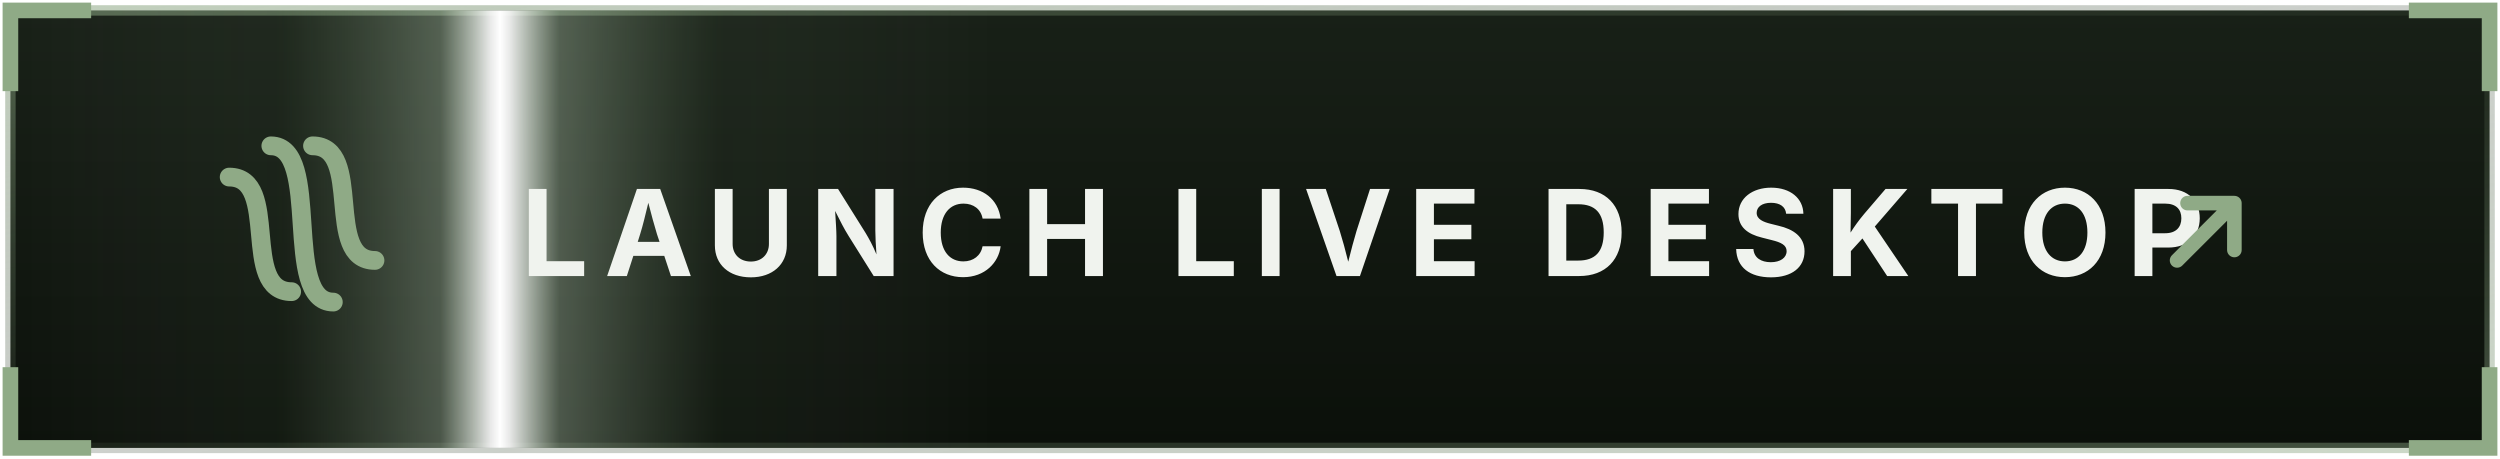
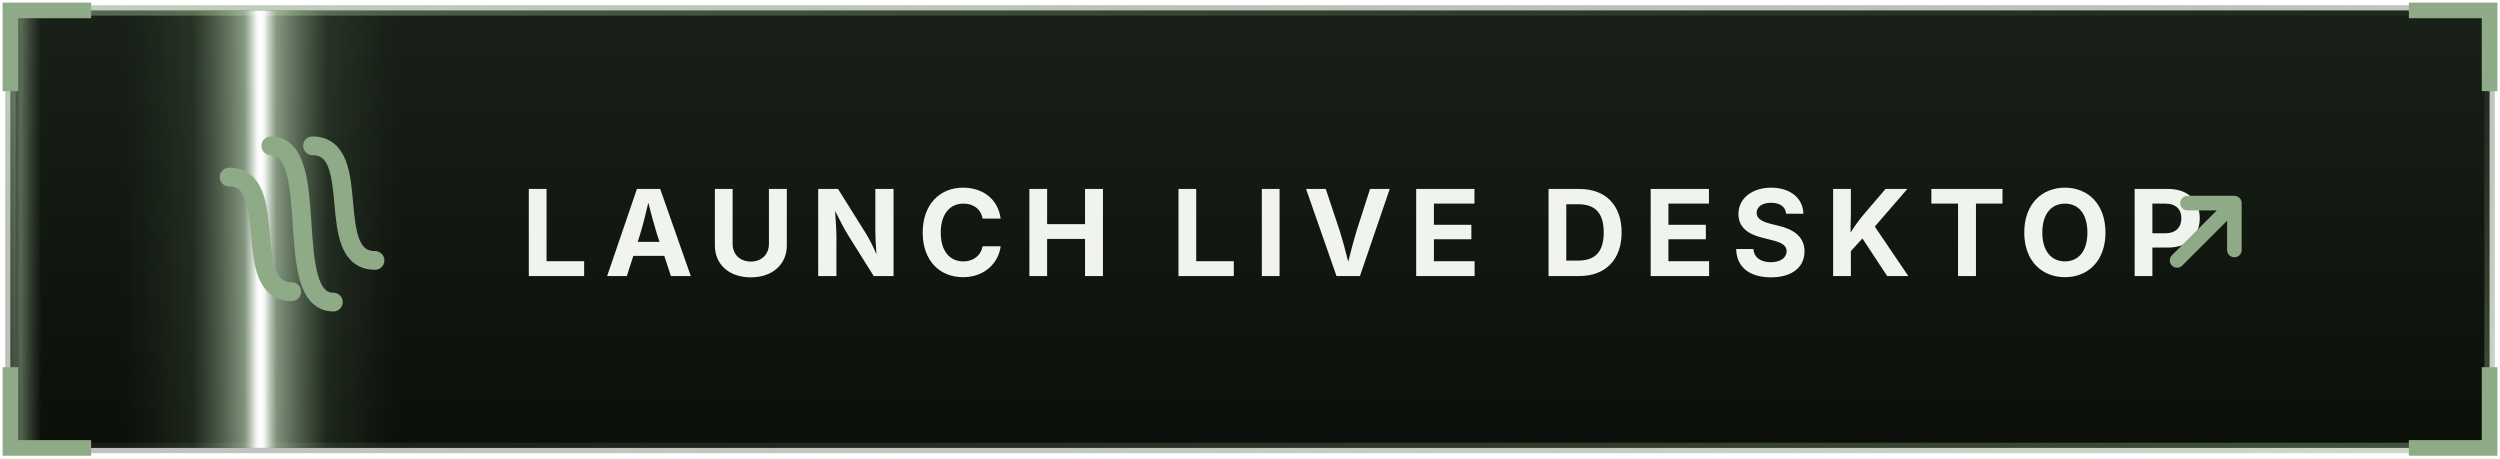
<svg xmlns="http://www.w3.org/2000/svg" width="240" height="44" viewBox="0 0 240 44" fill="none">
  <defs>
    <clipPath id="btn-clip">
      <rect x="1" y="1" width="238" height="42" />
    </clipPath>
    <linearGradient id="btn-bg" x1="0" y1="0" x2="0" y2="1">
      <stop offset="0%" stop-color="#182017" />
      <stop offset="100%" stop-color="#0b100a" />
    </linearGradient>
    <linearGradient id="btn-edge" x1="0" y1="0" x2="1" y2="1">
      <stop offset="0%" stop-color="#8faa86" stop-opacity="0.55" />
-       <stop offset="50%" stop-color="#3b4838" stop-opacity="0.25" />
+       <stop offset="50%" stop-color="#2d372a" stop-opacity="0.3" />
      <stop offset="100%" stop-color="#8faa86" stop-opacity="0.45" />
    </linearGradient>
-     <linearGradient id="beam" x1="0%" y1="0%" x2="100%" y2="0%">
-       <stop offset="0%" stop-color="#ffffff" stop-opacity="0" />
-       <stop offset="28%" stop-color="#9fc298" stop-opacity="0.06" />
-       <stop offset="44%" stop-color="#d4ecd0" stop-opacity="0.32" />
-       <stop offset="49%" stop-color="#ffffff" stop-opacity="0.9" />
+     <linearGradient id="rim" x1="0" y1="0" x2="1" y2="0">
+       <stop offset="0%" stop-color="#ffffff" stop-opacity="0.04" />
+       <stop offset="50%" stop-color="#8faa86" stop-opacity="0.3" />
+       <stop offset="100%" stop-color="#ffffff" stop-opacity="0.04" />
+     </linearGradient>
+     <linearGradient id="laser-core" x1="0%" y1="0%" x2="100%" y2="0%">
+       <stop offset="0%" stop-color="#8faa86" stop-opacity="0" />
+       <stop offset="25%" stop-color="#9fc298" stop-opacity="0.12" />
+       <stop offset="44%" stop-color="#cde8c7" stop-opacity="0.6" />
+       <stop offset="48.5%" stop-color="#ffffff" stop-opacity="0.95" />
      <stop offset="50%" stop-color="#ffffff" stop-opacity="1" />
-       <stop offset="51%" stop-color="#ffffff" stop-opacity="0.9" />
-       <stop offset="56%" stop-color="#d4ecd0" stop-opacity="0.32" />
-       <stop offset="72%" stop-color="#9fc298" stop-opacity="0.06" />
-       <stop offset="100%" stop-color="#ffffff" stop-opacity="0" />
+       <stop offset="51.5%" stop-color="#ffffff" stop-opacity="0.95" />
+       <stop offset="56%" stop-color="#cde8c7" stop-opacity="0.6" />
+       <stop offset="75%" stop-color="#9fc298" stop-opacity="0.12" />
+       <stop offset="100%" stop-color="#8faa86" stop-opacity="0" />
    </linearGradient>
-     <linearGradient id="rim" x1="0" y1="0" x2="1" y2="0">
-       <stop offset="0%" stop-color="#ffffff" stop-opacity="0.05" />
-       <stop offset="20%" stop-color="#8faa86" stop-opacity="0.35" />
-       <stop offset="80%" stop-color="#8faa86" stop-opacity="0.35" />
-       <stop offset="100%" stop-color="#ffffff" stop-opacity="0.05" />
+     <linearGradient id="laser-echo" x1="0%" y1="0%" x2="100%" y2="0%">
+       <stop offset="0%" stop-color="#8faa86" stop-opacity="0" />
+       <stop offset="50%" stop-color="#c2e3bd" stop-opacity="0.4" />
+       <stop offset="100%" stop-color="#8faa86" stop-opacity="0" />
    </linearGradient>
  </defs>
  <style>
-     .sheen {
-       animation: sweep 4.8s cubic-bezier(0.25, 0.1, 0.25, 1) infinite;
+     .ae-streak {
+       animation: laserSweep 4.6s cubic-bezier(0.2, 0.8, 0.2, 1) infinite;
    }
-     @keyframes sweep {
+     @keyframes laserSweep {
      0% {
-         transform: translateX(-150px) skewX(-24deg);
+         transform: translateX(-100px) skewX(-28deg);
        opacity: 0;
      }
-       4% {
-         opacity: 0.95;
+       2.5% {
+         opacity: 1;
      }
-       30% {
-         opacity: 0.95;
+       26% {
+         opacity: 1;
      }
-       36% {
-         transform: translateX(310px) skewX(-24deg);
+       31% {
+         transform: translateX(290px) skewX(-28deg);
        opacity: 0;
      }
-       37% {
-         transform: translateX(-150px) skewX(-24deg);
+       32% {
+         transform: translateX(-100px) skewX(-28deg);
        opacity: 0;
      }
      100% {
-         transform: translateX(-150px) skewX(-24deg);
+         transform: translateX(-100px) skewX(-28deg);
        opacity: 0;
      }
    }
  </style>
  <rect x="1" y="1" width="238" height="42" fill="url(#btn-bg)" stroke="url(#btn-edge)" stroke-width="1" />
  <line x1="2" y1="1.5" x2="238" y2="1.5" stroke="url(#rim)" stroke-width="1" />
  <g clip-path="url(#btn-clip)">
-     <rect class="sheen" x="0" y="-8" width="96" height="58" fill="url(#beam)" />
+     <g class="ae-streak">
+       <rect x="0" y="-8" width="4" height="60" fill="url(#laser-echo)" />
+       <rect x="12" y="-8" width="26" height="60" fill="url(#laser-core)" />
+     </g>
  </g>
  <path d="M1 8V1h7" stroke="#8faa86" stroke-width="1.5" stroke-linecap="square" />
  <path d="M239 8V1h-7" stroke="#8faa86" stroke-width="1.5" stroke-linecap="square" />
  <path d="M1 36v7h7" stroke="#8faa86" stroke-width="1.5" stroke-linecap="square" />
  <path d="M239 36v7h-7" stroke="#8faa86" stroke-width="1.5" stroke-linecap="square" />
  <g transform="translate(22,14)" stroke="#8faa86" stroke-width="1.8" stroke-linecap="round" fill="none">
    <path d="M4 0c5 0 1 15 6 15" />
    <path d="M0 3c5 0 1 11 6 11" />
    <path d="M8 0c5 0 1 11 6 11" />
  </g>
  <text x="50" y="26.5" fill="#f0f3ee" font-family="-apple-system,BlinkMacSystemFont,'Segoe UI',Inter,system-ui,sans-serif" font-size="11.5" font-weight="700" letter-spacing="1.5">LAUNCH LIVE DESKTOP</text>
  <path d="M209 25l5.5-5.5m0 0h-4.5m4.5 0v4.5" stroke="#8faa86" stroke-width="1.4" stroke-linecap="round" stroke-linejoin="round" />
</svg>
